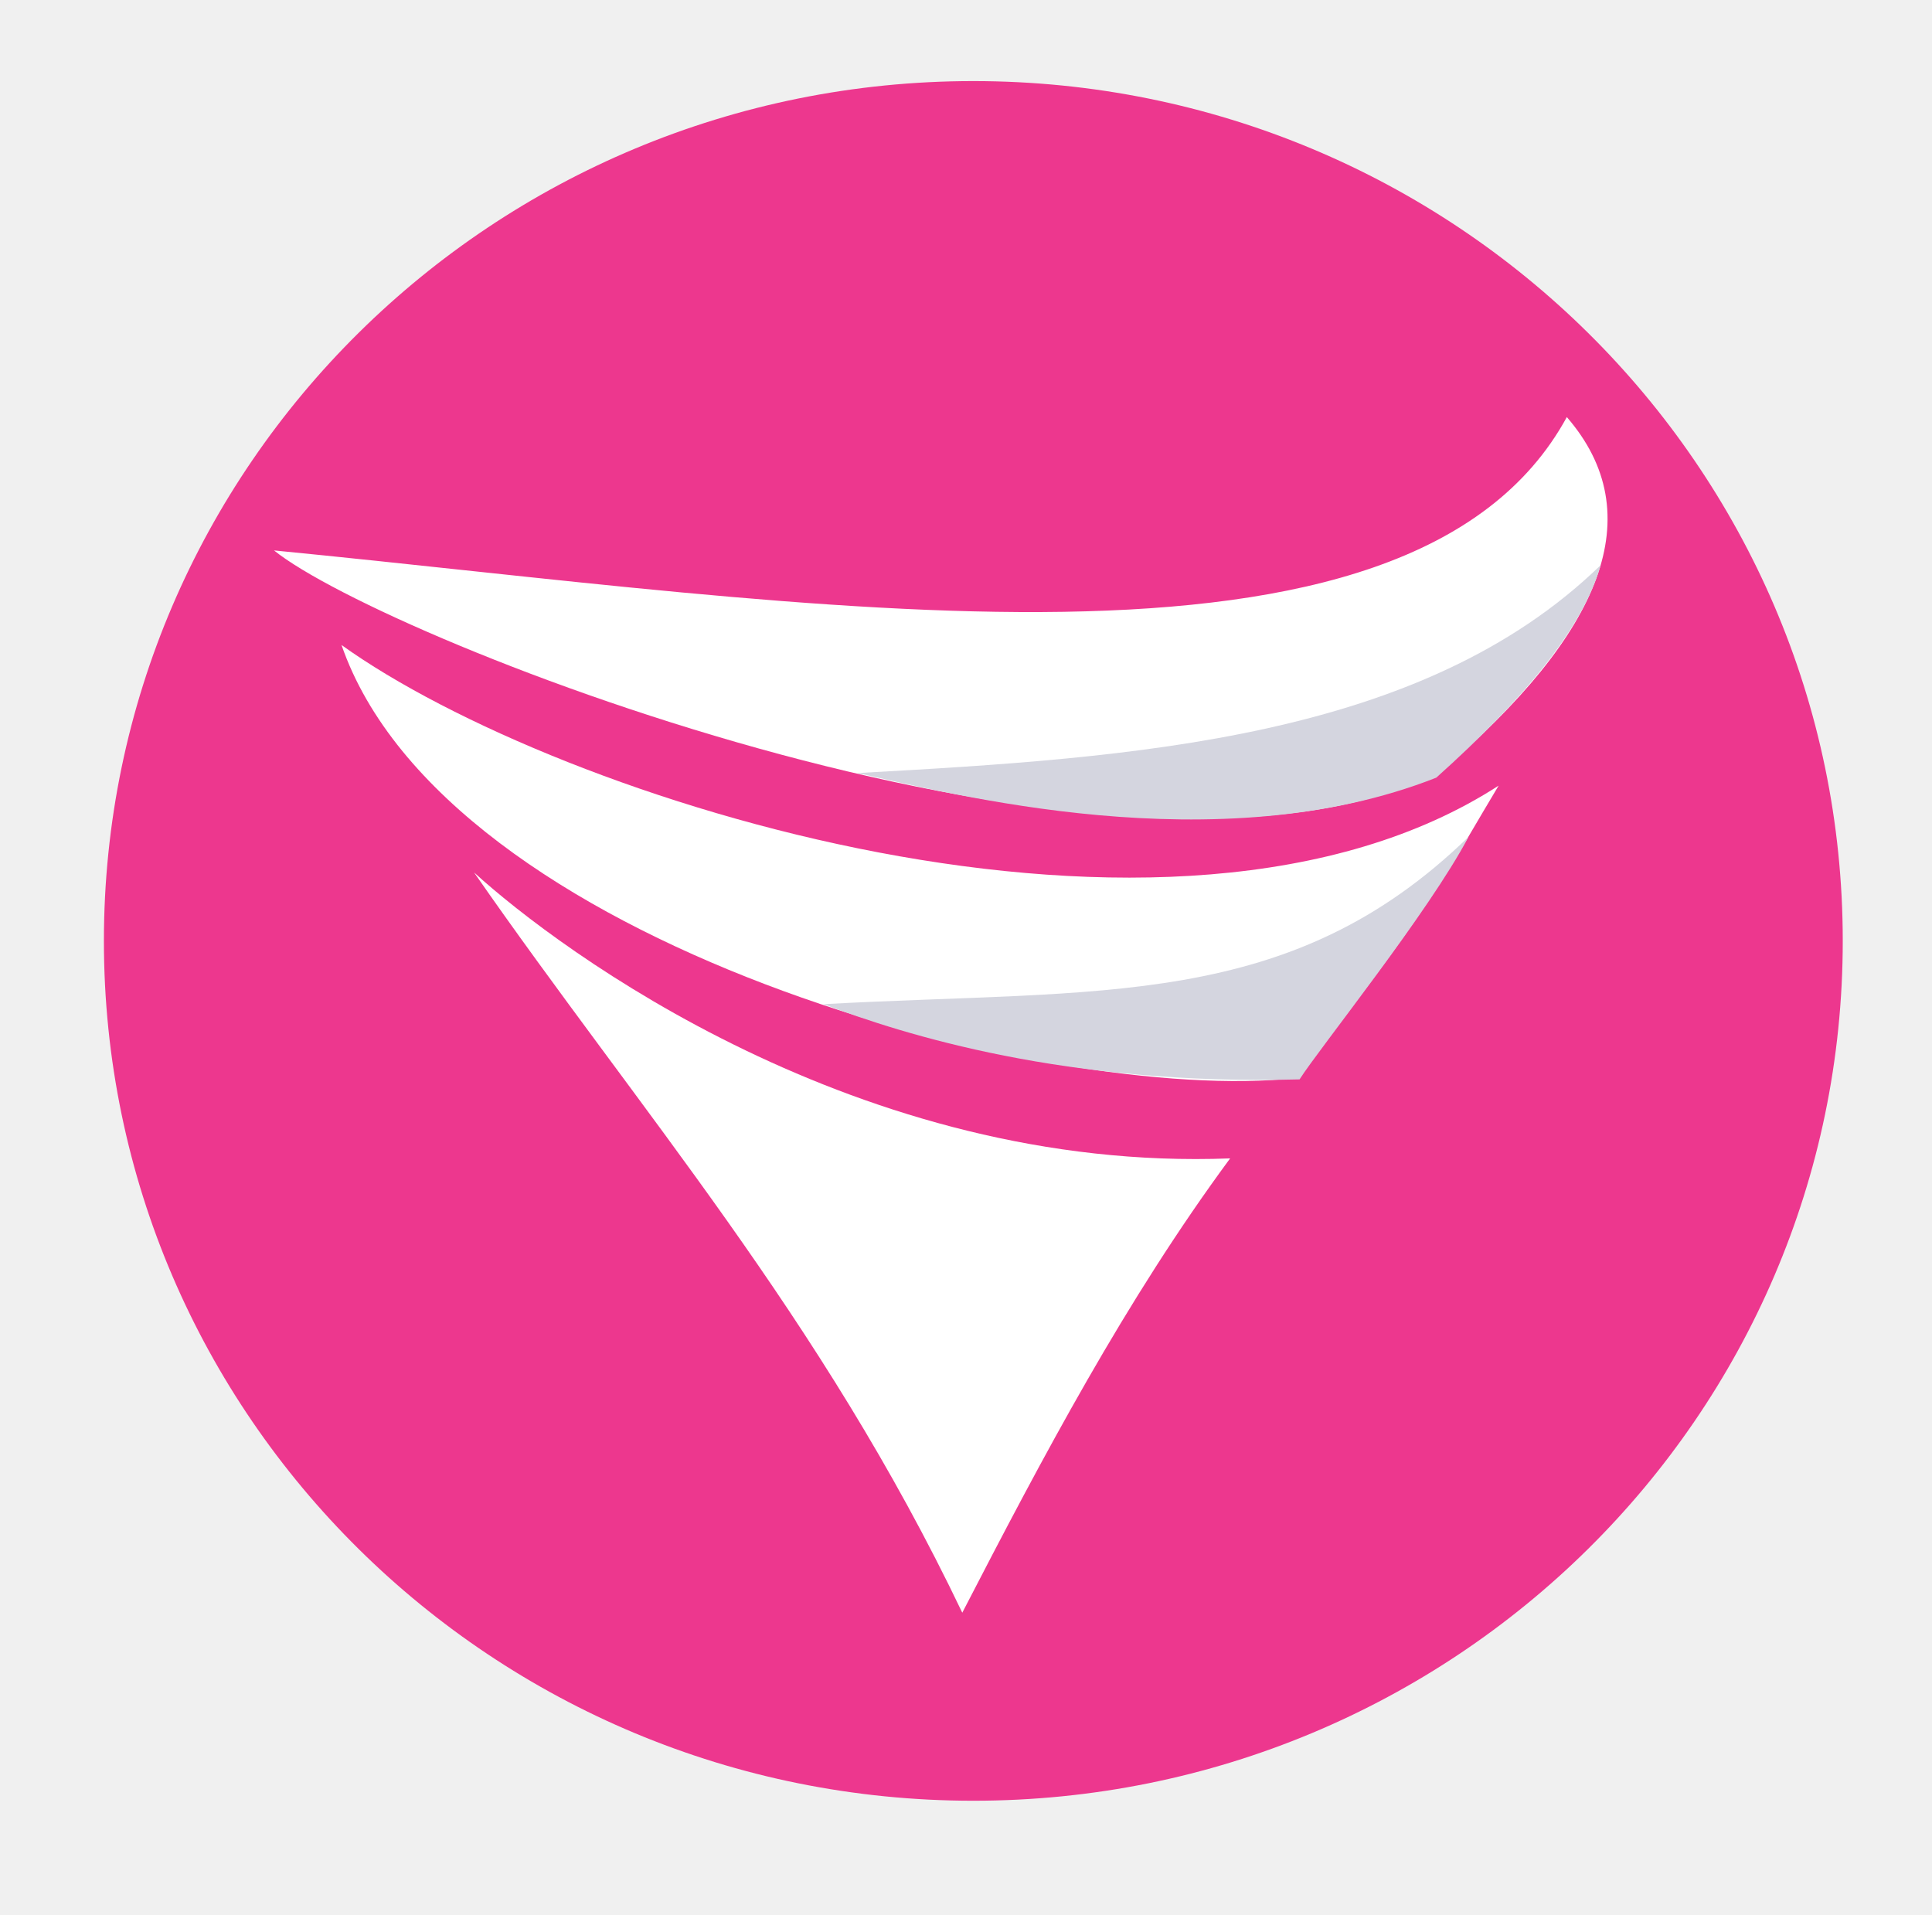
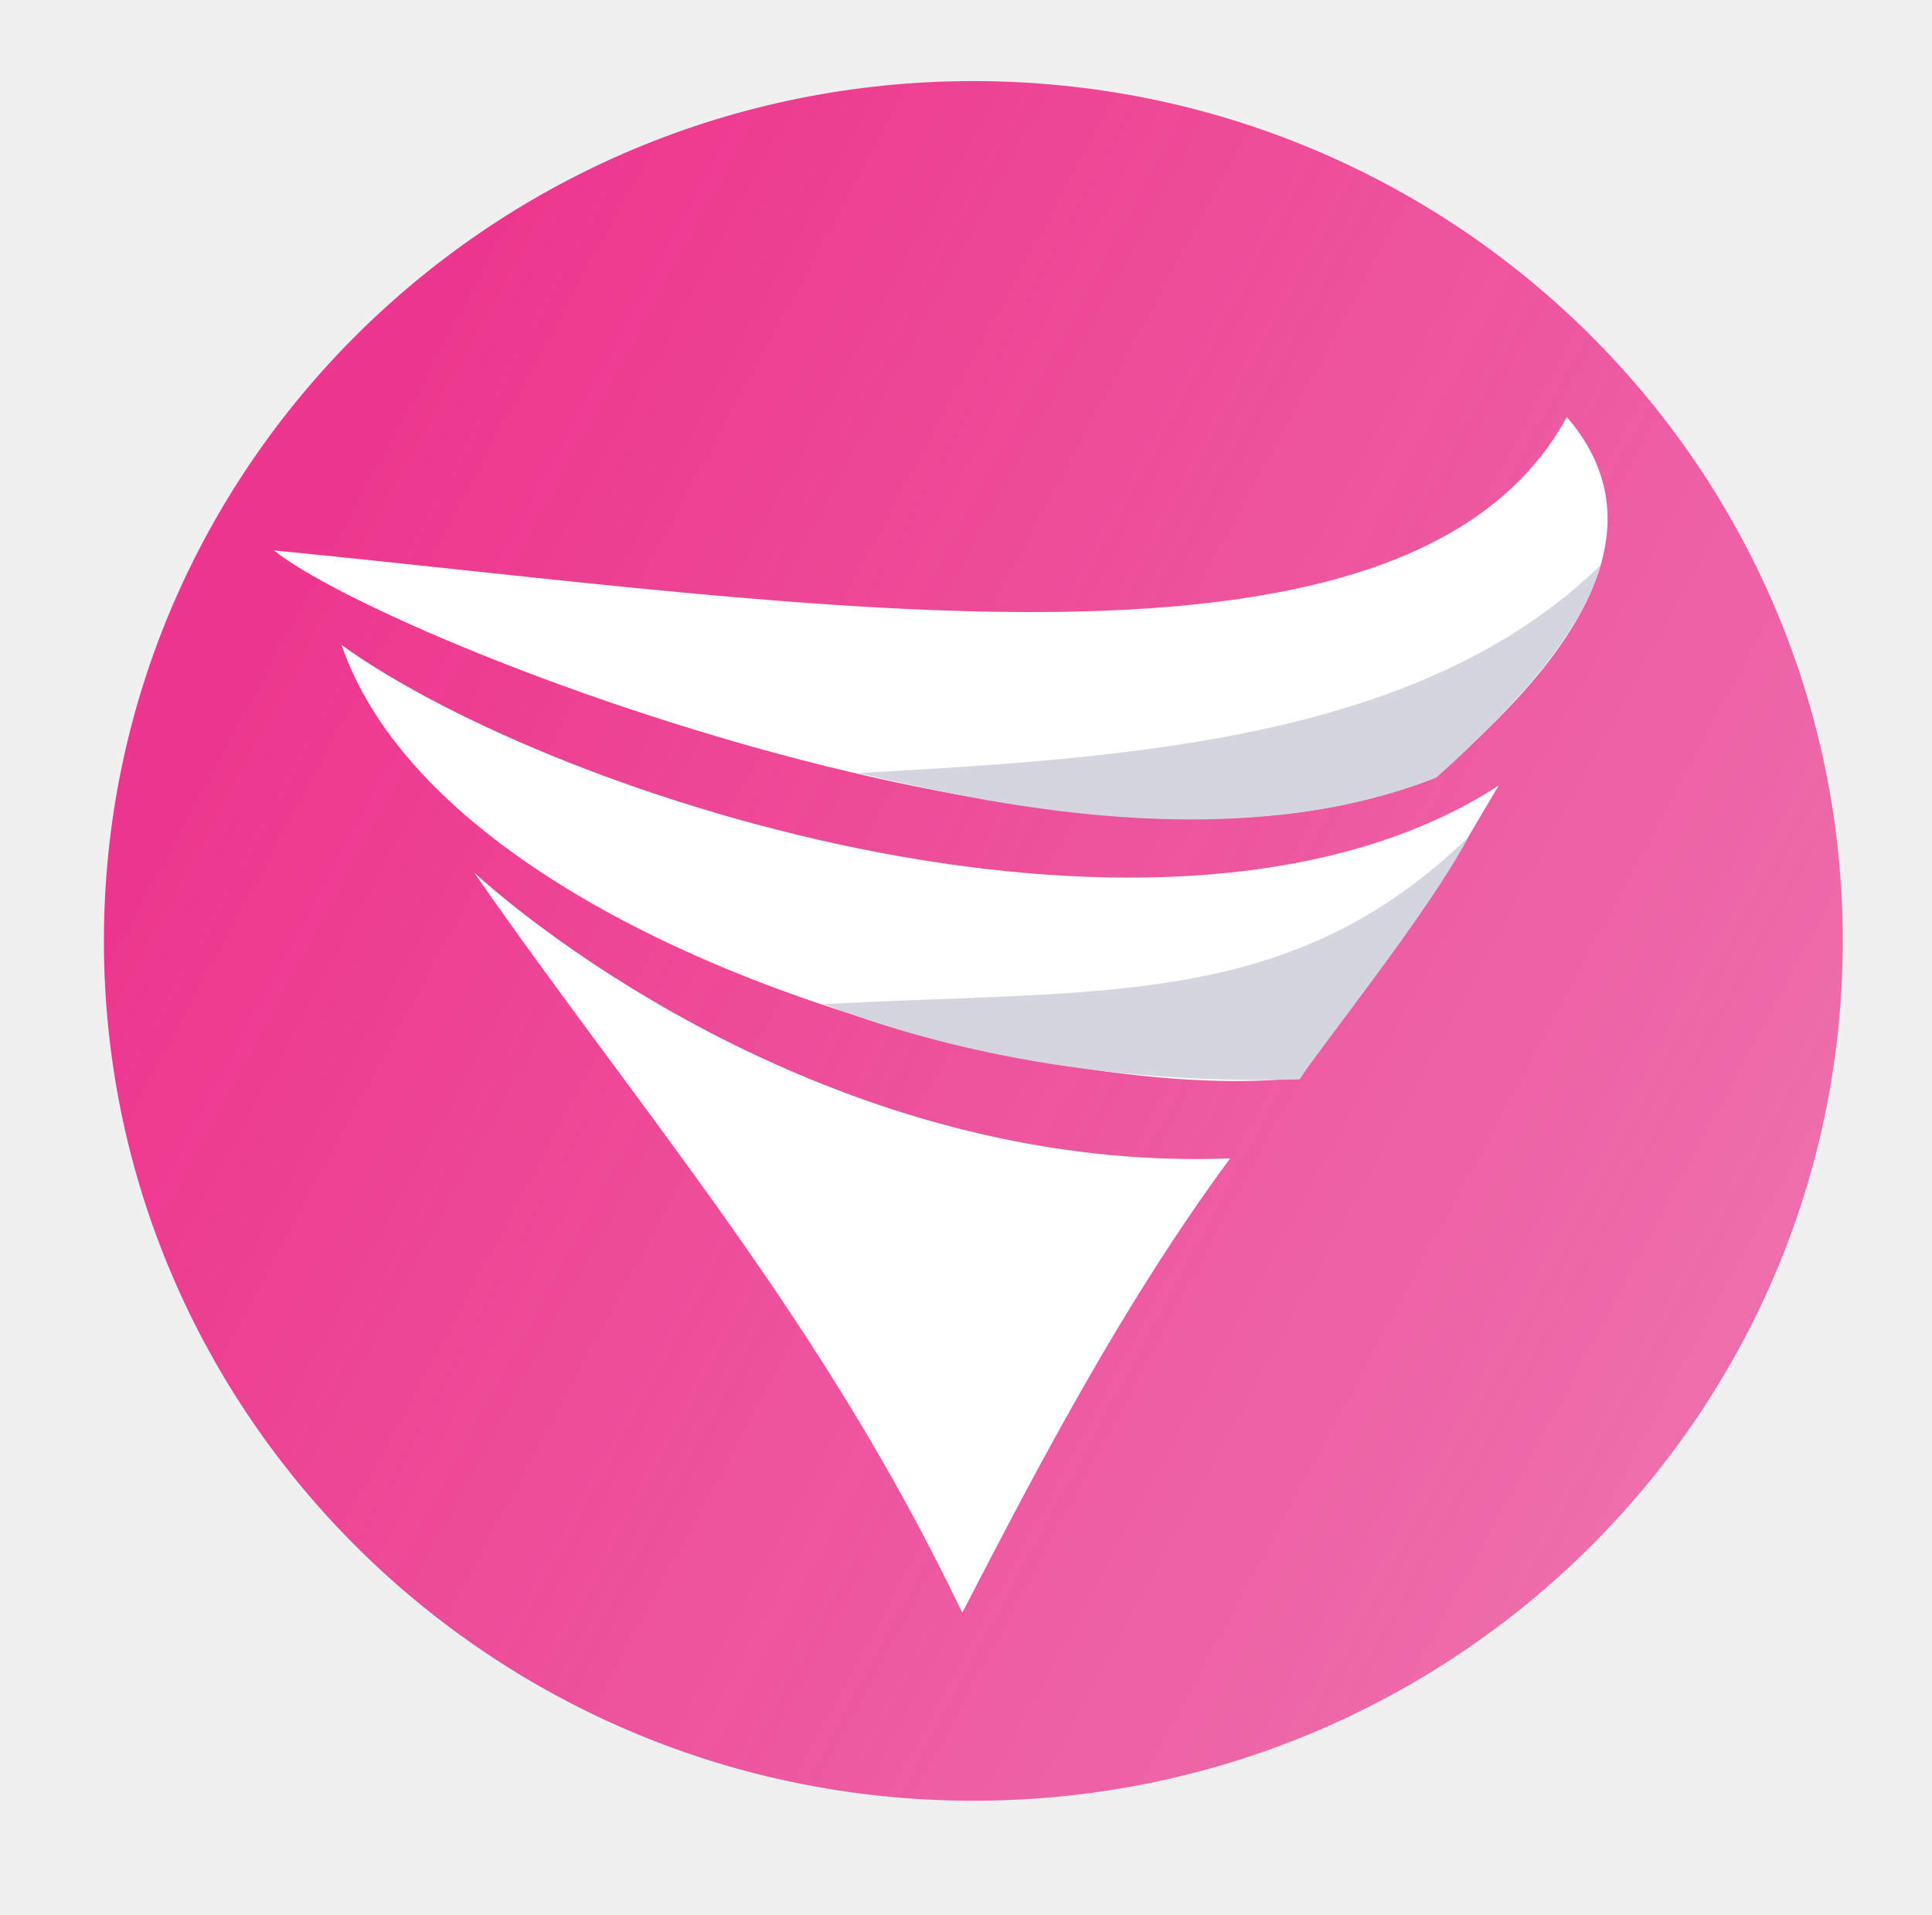
- <svg xmlns="http://www.w3.org/2000/svg" width="226" height="224" viewBox="0 0 59.796 59.267" version="1.1" id="svg1" xml:space="preserve">
-   <defs id="defs1" />
+ <svg xmlns="http://www.w3.org/2000/svg" xmlns:xlink="http://www.w3.org/1999/xlink" width="226" height="224" viewBox="0 0 59.796 59.267" version="1.1" id="svg1" xml:space="preserve">
+   <defs id="defs1">
+     <linearGradient id="linearGradient9">
+       <stop style="stop-color:#ed378e;stop-opacity:1;" offset="0" id="stop9" />
+       <stop style="stop-color:#ed378e;stop-opacity:0;" offset="1" id="stop10" />
+     </linearGradient>
+     <linearGradient xlink:href="#linearGradient9" id="linearGradient10" x1="46.343" y1="86.272" x2="195.94" y2="166.97" gradientUnits="userSpaceOnUse" />
+   </defs>
  <g id="layer1">
    <g id="g8" transform="translate(-35.45417,-70.90833)">
-       <ellipse style="fill:#ed378e;fill-opacity:1;fill-rule:evenodd;stroke:#e8e8e8;stroke-width:0;stroke-opacity:0.929" id="path6" cx="65.579" cy="100.03" rx="26.909" ry="26.612" />
+       <ellipse style="fill:url(#linearGradient10);fill-opacity:1;fill-rule:evenodd;stroke:#e8e8e8;stroke-width:0;stroke-opacity:0.929" id="path6" cx="65.579" cy="100.03" rx="26.909" ry="26.612" />
      <path style="fill:#ffffff;stroke:none;stroke-width:0.105px;stroke-linecap:butt;stroke-linejoin:miter;stroke-opacity:1" d="m 43.935,87.944 c 3.464,2.792 26.312,11.763 36.096,6.856 5.055,-4.301 6.51,-7.988 3.917,-10.983 -4.876,8.94 -23.314,5.757 -40.014,4.127 z" id="path1" />
      <path style="fill:#ffffff;stroke:none;stroke-width:0.105px;stroke-linecap:butt;stroke-linejoin:miter;stroke-opacity:1" d="m 75.555,104.276 c 4.226,-5.262 4.895,-6.753 6.282,-9.052 -10.081,6.522 -29.12,0.449 -35.813,-4.353 3.211,9.284 21.898,14.243 29.531,13.405 z" id="path2" />
      <path style="fill:#ffffff;stroke:none;stroke-width:0.105px;stroke-linecap:butt;stroke-linejoin:miter;stroke-opacity:1" d="m 65.237,120.822 c 2.505,-4.848 5.052,-9.67 8.29,-14.061 -11.473,0.446 -20.741,-6.423 -23.4,-8.849 5.139,7.398 10.729,13.744 15.11,22.91 z" id="path3" />
      <path style="fill:#d4d5df;fill-opacity:1;stroke:none;stroke-width:0.105px;stroke-linecap:butt;stroke-linejoin:miter;stroke-opacity:1" d="m 84.997,88.398 c -5.531,5.375 -14.391,5.964 -23.008,6.437 2.834,0.612 11.132,2.818 17.919,0.142 2.706,-2.426 4.528,-4.619 5.089,-6.579 z" id="path4" />
      <path style="fill:#d4d5df;fill-opacity:1;stroke:none;stroke-width:0.105px;stroke-linecap:butt;stroke-linejoin:miter;stroke-opacity:1" d="m 80.905,96.81 c -5.531,5.375 -11.348,4.705 -19.965,5.178 2.519,0.953 7.495,2.521 14.736,2.328 0.608,-0.957 4.004,-5.178 5.229,-7.506 z" id="path5" />
    </g>
  </g>
</svg>
